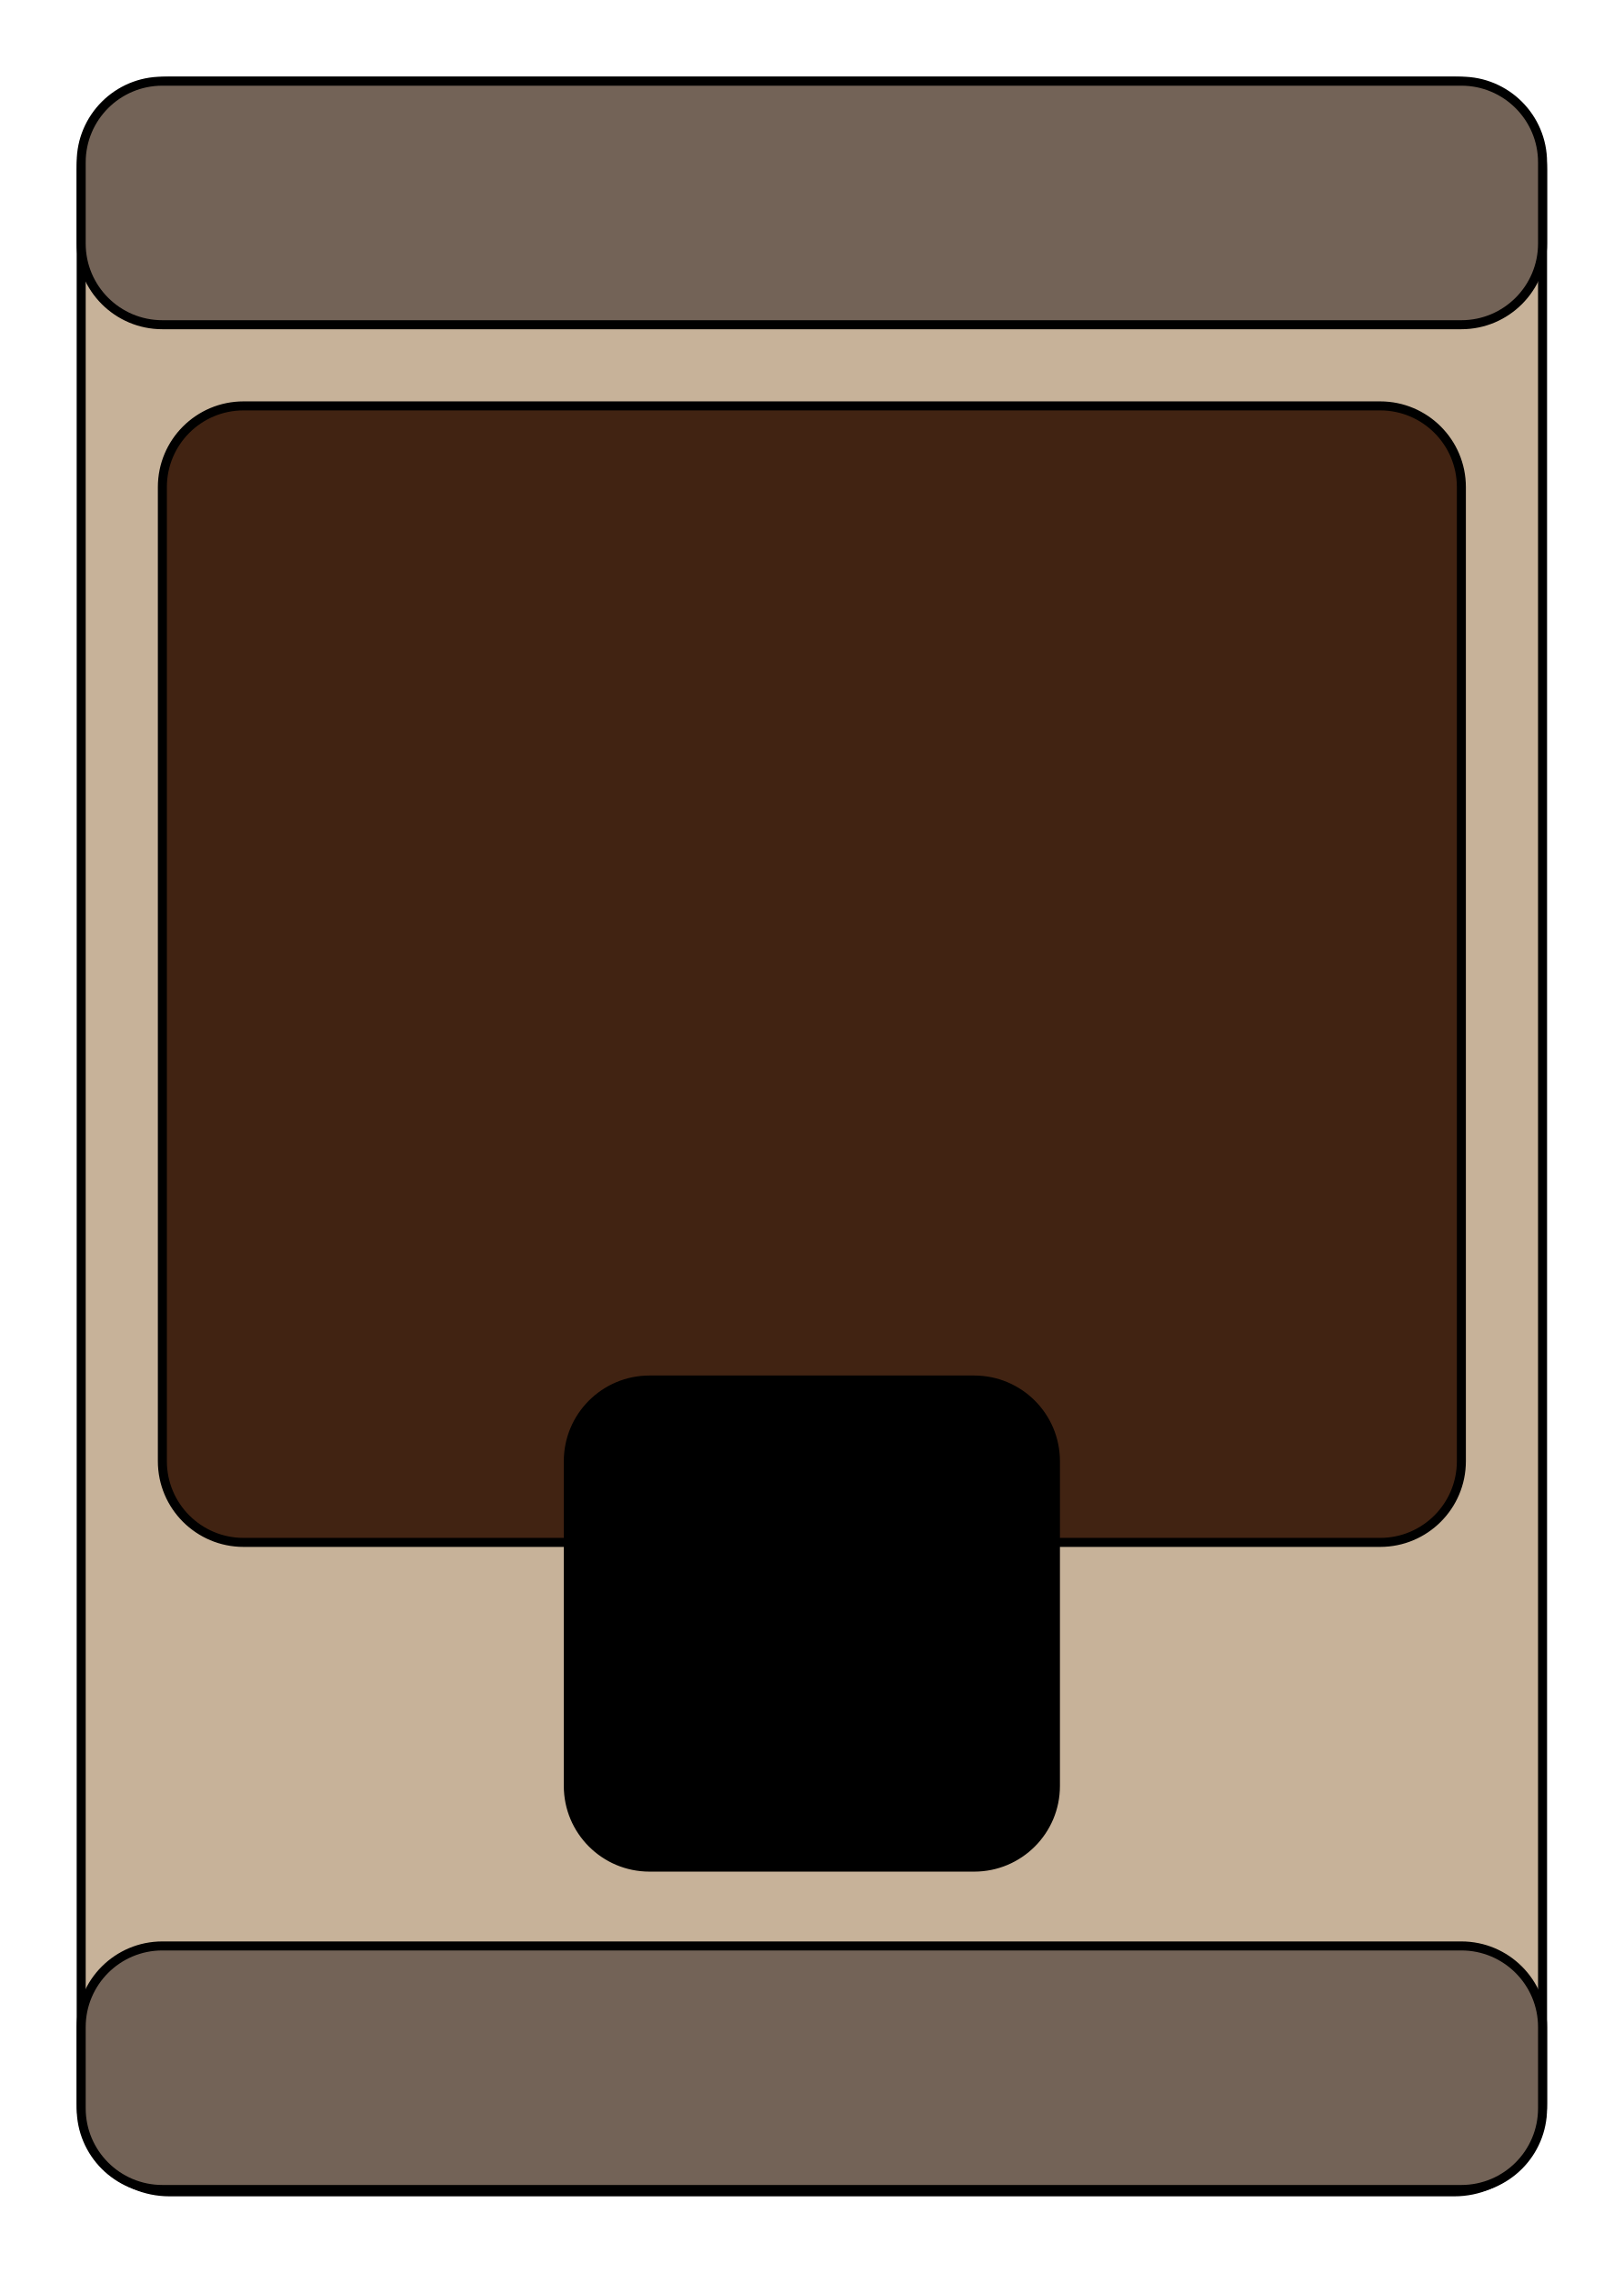
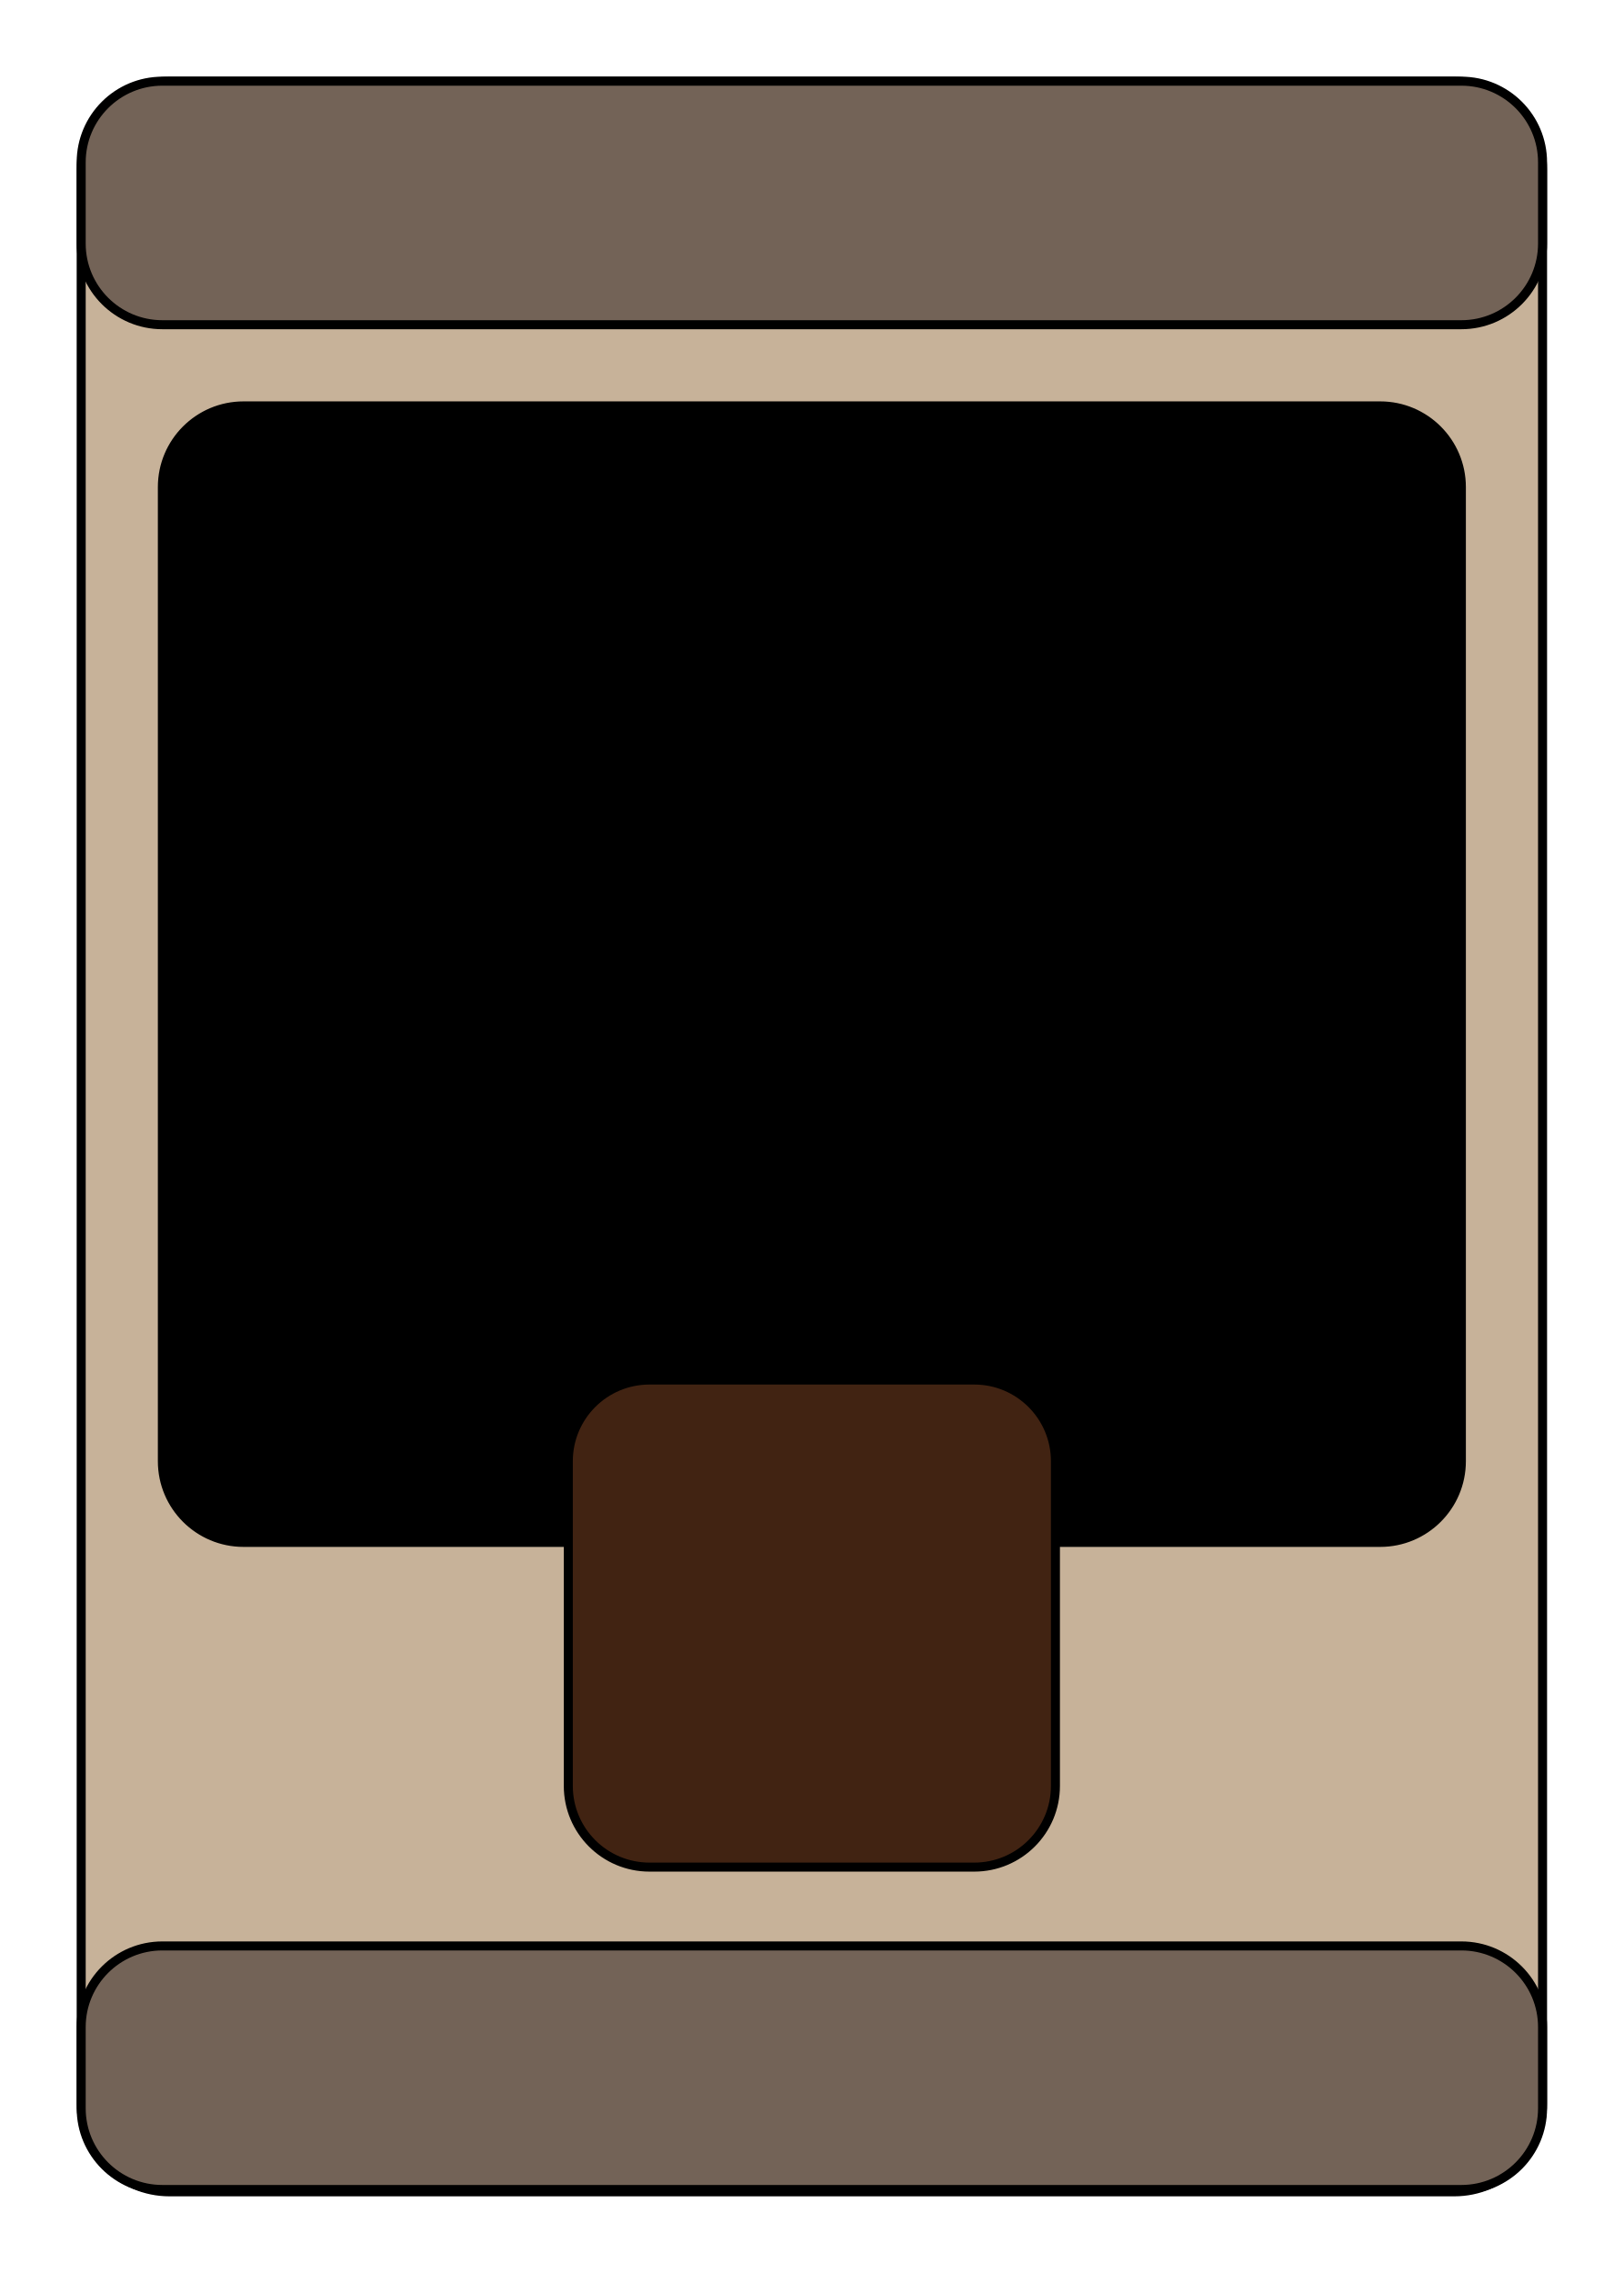
<svg xmlns="http://www.w3.org/2000/svg" width="2.5in" height="3.5in" viewBox="0 0 180 252">
  <rect x="9" y="9" width="162" height="234" rx="9.785" fill="#c7b299" stroke="#000" stroke-miterlimit="10" />
  <rect x="76.5" y="-58.5" width="27" height="162" rx="9" transform="translate(112.5 -67.5) rotate(90)" fill="#736357" stroke="#000" stroke-miterlimit="10" />
  <rect x="76.5" y="148.24" width="27" height="162" rx="9" transform="translate(319.24 139.24) rotate(90)" fill="#736357" stroke="#000" stroke-miterlimit="10" />
-   <rect x="27" y="36" width="126" height="144" rx="9" transform="translate(198 18) rotate(90)" fill="#412312" stroke="#000" stroke-miterlimit="10" />
-   <rect x="63" y="153" width="54" height="54" rx="9" transform="translate(270 90) rotate(90)" stroke="#000" stroke-miterlimit="10" />
+   <rect x="27" y="36" width="126" height="144" rx="9" transform="translate(198 18) rotate(90)" stroke="#000" stroke-miterlimit="10" />
+   <rect x="63" y="153" width="54" height="54" rx="9" transform="translate(270 90) rotate(90)" fill="#412312" stroke="#000" stroke-miterlimit="10" />
</svg>
